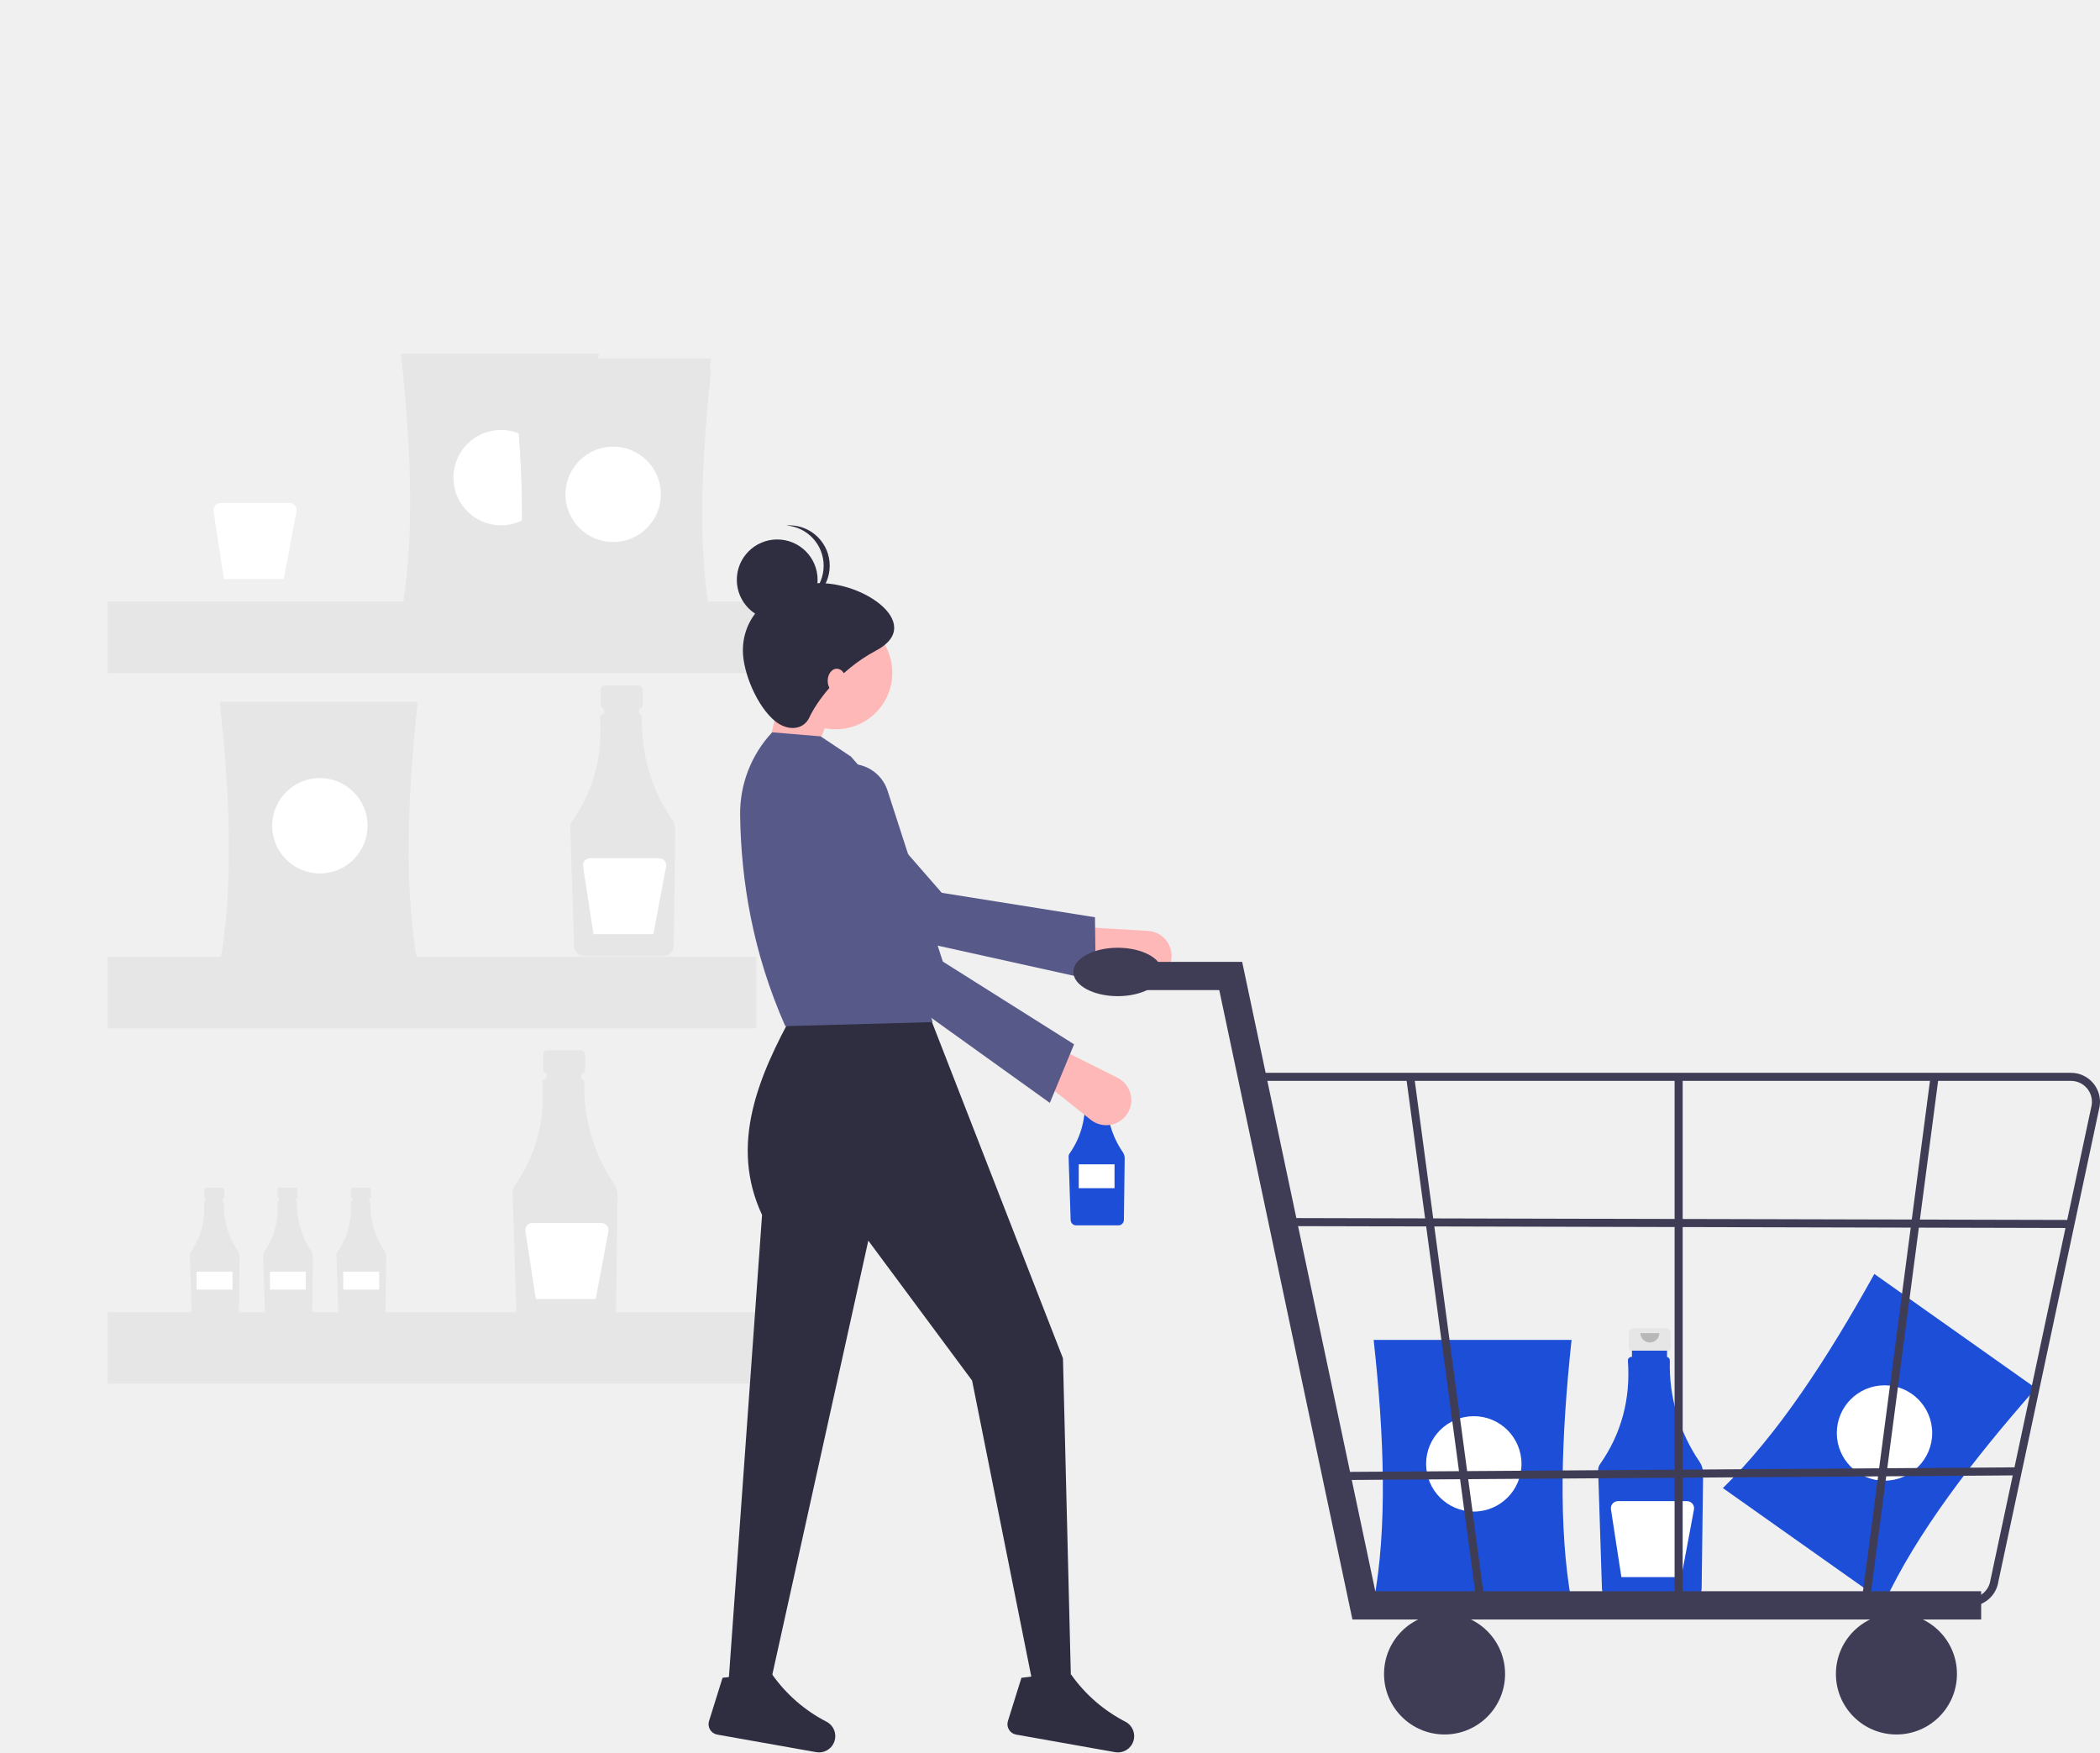
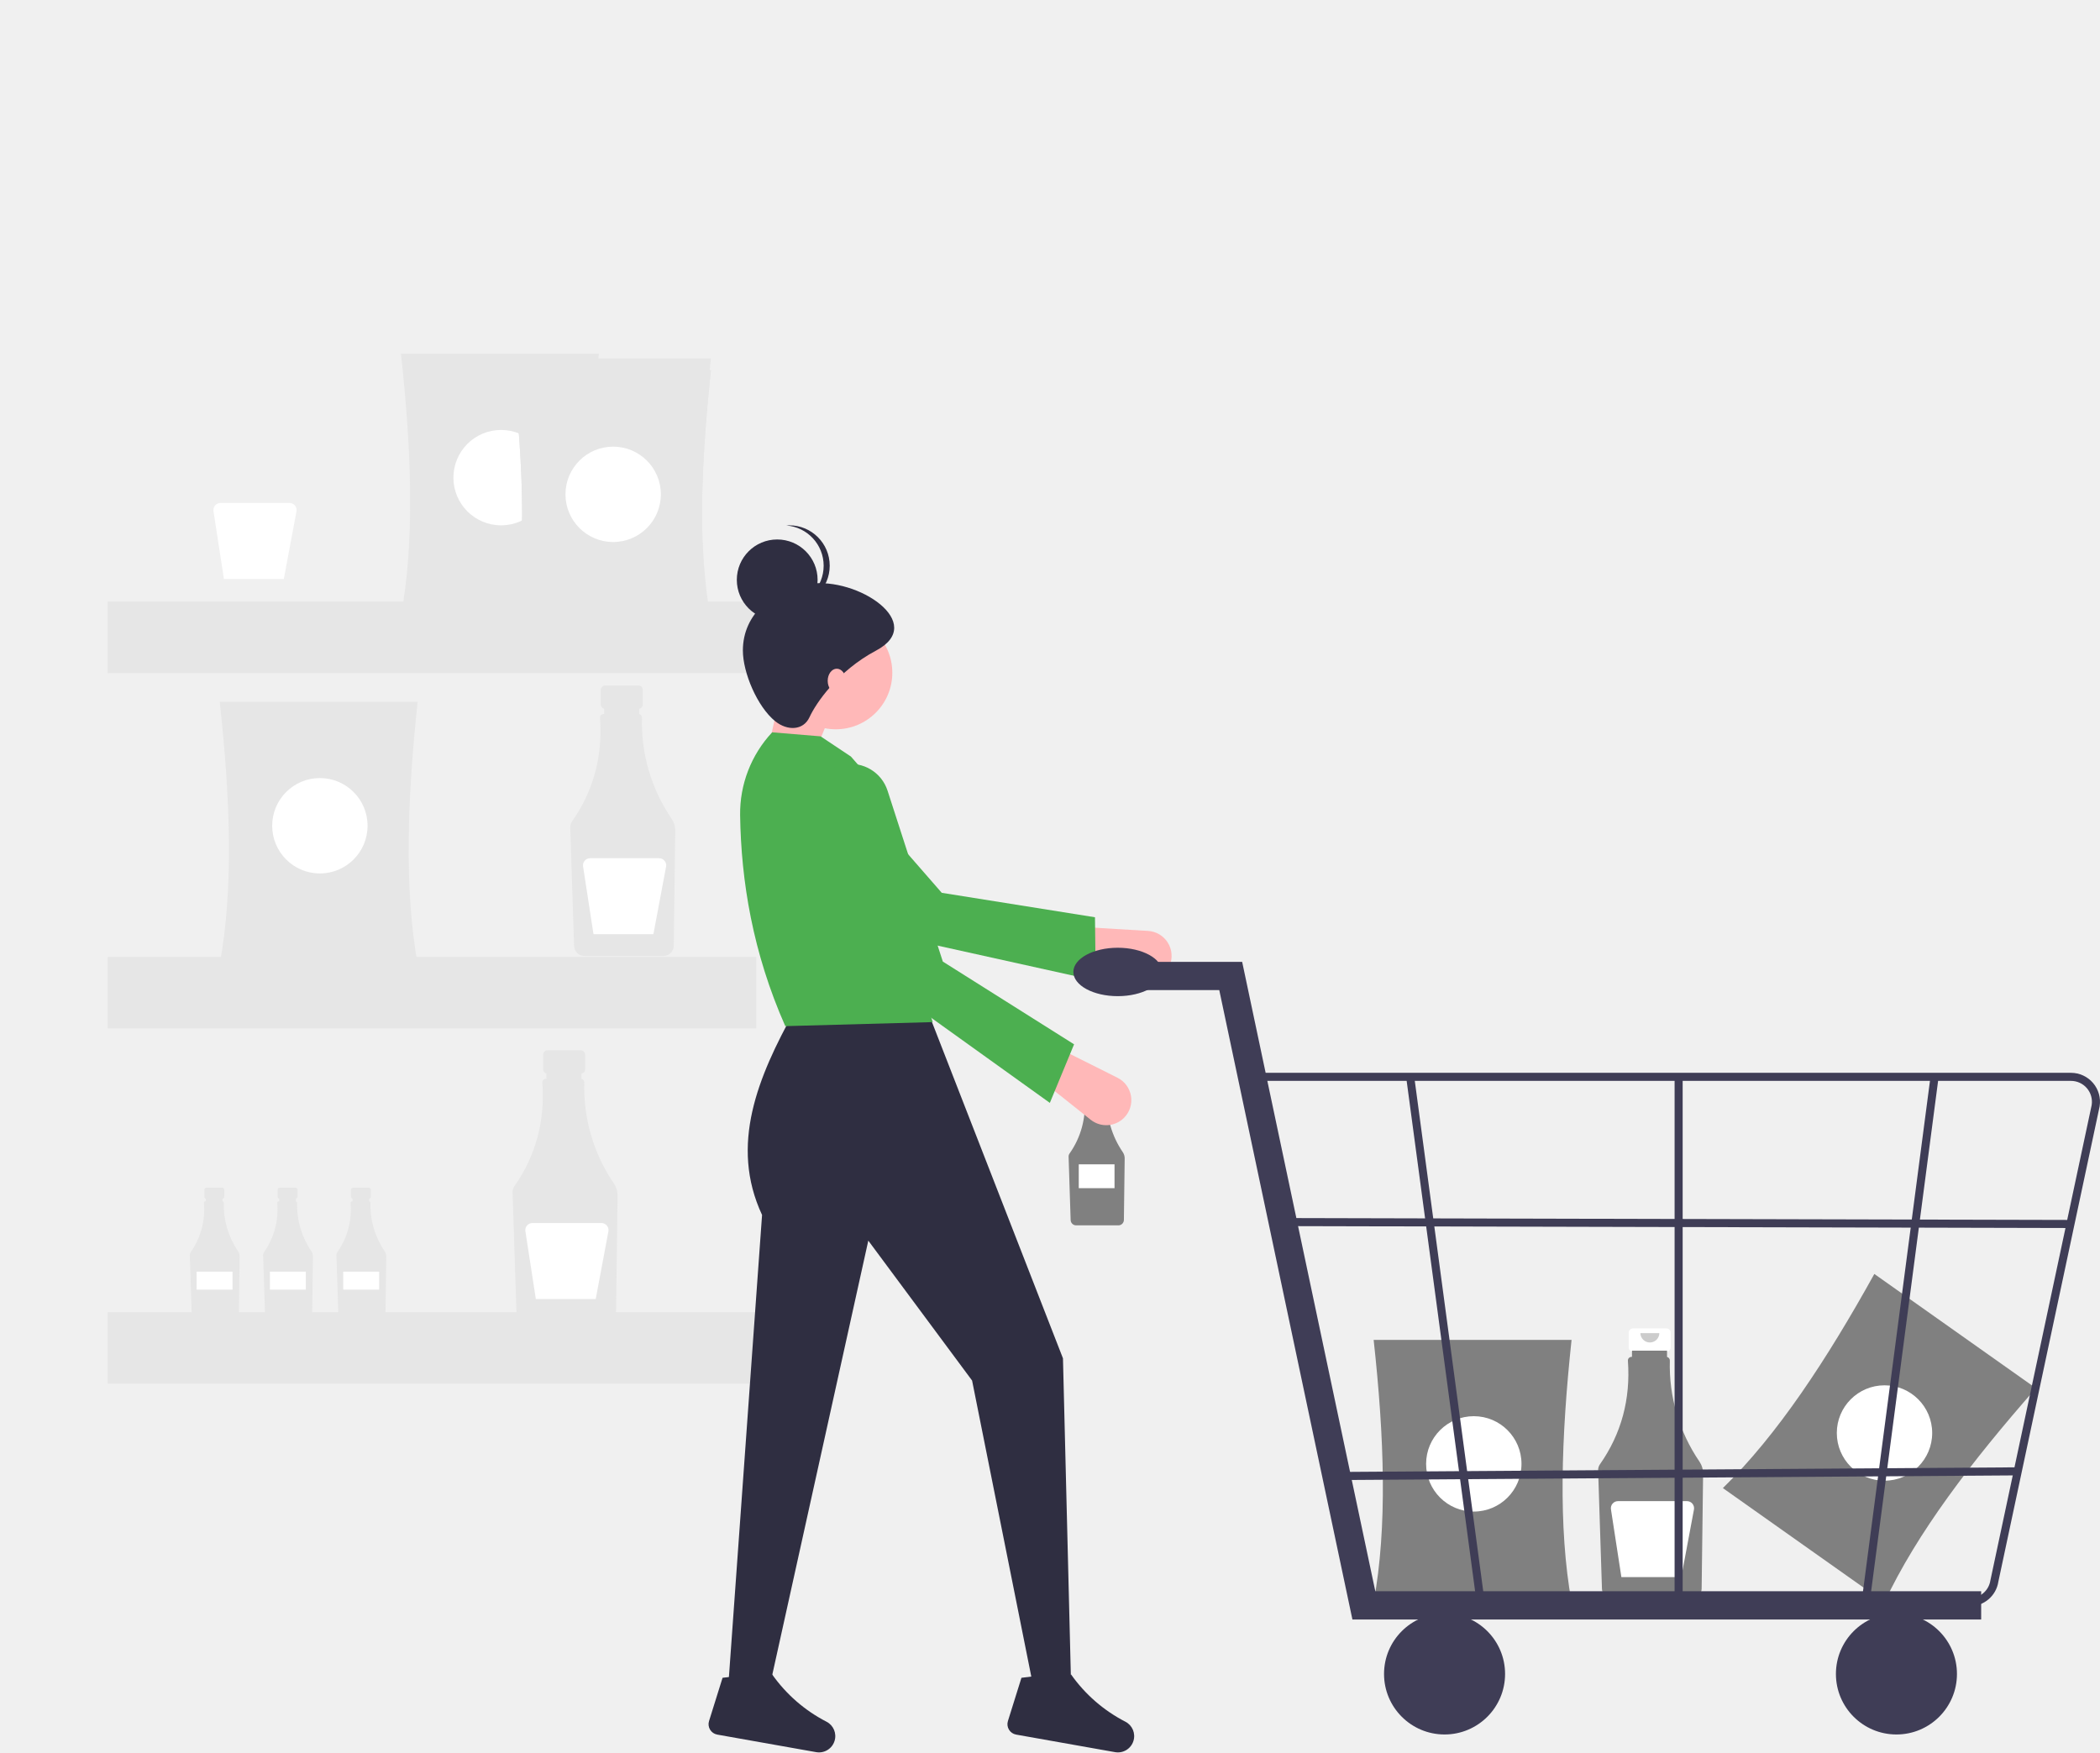
<svg xmlns="http://www.w3.org/2000/svg" data-name="Layer 1" width="888" height="741.048" viewBox="0 0 888 741.048">
  <path d="M278.425,292.166H249.234a2.997,2.997,0,0,0-2.962,3.453l4.411,28.673h25.33l5.358-28.577a2.997,2.997,0,0,0-2.946-3.549Z" transform="translate(-156 -79.47583)" fill="#fff" />
  <path d="M425.957,369.345H411.917a1.861,1.861,0,0,0-1.861,1.861v6.162a1.861,1.861,0,0,0,1.861,1.861h2.327v9.233h9.386V379.23h2.327a1.861,1.861,0,0,0,1.861-1.861v-6.162A1.861,1.861,0,0,0,425.957,369.345Z" transform="translate(-156 -79.47583)" fill="#e6e6e6" />
  <path d="M440.019,425.742a72.178,72.178,0,0,1-12.557-42.794,1.522,1.522,0,0,0-1.188-1.519V378.767H411.446v2.626h-.204a1.521,1.521,0,0,0-1.519,1.523q0.0.055.004.111,1.752,24.425-11.833,43.808a4.193,4.193,0,0,0-.759,2.541l1.621,50.151a4.341,4.341,0,0,0,4.304,4.19h33.537a4.343,4.343,0,0,0,4.307-4.264l.625-48.693A8.788,8.788,0,0,0,440.019,425.742Z" transform="translate(-156 -79.47583)" fill="#e6e6e6" />
  <path d="M434.71,442.401H405.518a2.997,2.997,0,0,0-2.962,3.453l4.411,28.673h25.33l5.358-28.577a2.997,2.997,0,0,0-2.946-3.549Z" transform="translate(-156 -79.47583)" fill="#fff" />
  <path d="M249.935,581.733h-6.659a.883.883,0,0,0-.883.883v2.923a.883.883,0,0,0,.883.883h1.104v4.38h4.452v-4.38H249.935a.883.883,0,0,0,.883-.883v-2.923A.883.883,0,0,0,249.935,581.733Z" transform="translate(-156 -79.47583)" fill="#e6e6e6" />
  <path d="M256.605,608.484a34.237,34.237,0,0,1-5.956-20.299.722.722,0,0,0-.564-.721v-1.263H243.052v1.245h-.097a.722.722,0,0,0-.721.723q0,.026.002.053a31.246,31.246,0,0,1-5.613,20.78,1.989,1.989,0,0,0-.36,1.205l.769,23.789a2.059,2.059,0,0,0,2.042,1.988h15.908a2.06,2.06,0,0,0,2.043-2.023l.296-23.097A4.168,4.168,0,0,0,256.605,608.484Z" transform="translate(-156 -79.47583)" fill="#e6e6e6" />
  <rect x="83.137" y="537.753" width="15.179" height="7.59" fill="#fff" />
  <path d="M280.935,581.733h-6.659a.883.883,0,0,0-.883.883v2.923a.883.883,0,0,0,.883.883h1.104v4.38h4.452v-4.38H280.935a.883.883,0,0,0,.883-.883v-2.923A.883.883,0,0,0,280.935,581.733Z" transform="translate(-156 -79.47583)" fill="#e6e6e6" />
  <path d="M287.605,608.484a34.237,34.237,0,0,1-5.956-20.299.722.722,0,0,0-.564-.721v-1.263H274.052v1.245h-.097a.722.722,0,0,0-.721.723q0,.026.002.053a31.246,31.246,0,0,1-5.613,20.78,1.989,1.989,0,0,0-.36,1.205l.769,23.789a2.059,2.059,0,0,0,2.042,1.988h15.908a2.06,2.06,0,0,0,2.043-2.023l.296-23.097A4.168,4.168,0,0,0,287.605,608.484Z" transform="translate(-156 -79.47583)" fill="#e6e6e6" />
  <rect x="114.137" y="537.753" width="15.179" height="7.59" fill="#fff" />
  <path d="M311.935,581.733h-6.659a.883.883,0,0,0-.883.883v2.923a.883.883,0,0,0,.883.883h1.104v4.38h4.452v-4.38H311.935a.883.883,0,0,0,.883-.883v-2.923A.883.883,0,0,0,311.935,581.733Z" transform="translate(-156 -79.47583)" fill="#e6e6e6" />
  <path d="M318.605,608.484a34.237,34.237,0,0,1-5.956-20.299.722.722,0,0,0-.564-.721v-1.263H305.052v1.245h-.097a.722.722,0,0,0-.721.723q0,.026.002.053a31.246,31.246,0,0,1-5.613,20.78,1.989,1.989,0,0,0-.36,1.205l.769,23.789a2.059,2.059,0,0,0,2.042,1.988h15.908a2.06,2.06,0,0,0,2.043-2.023l.296-23.097A4.168,4.168,0,0,0,318.605,608.484Z" transform="translate(-156 -79.47583)" fill="#e6e6e6" />
  <rect x="145.137" y="537.753" width="15.179" height="7.59" fill="#fff" />
  <path d="M401.567,523.613H387.528a1.861,1.861,0,0,0-1.861,1.861v6.162a1.861,1.861,0,0,0,1.861,1.861h2.327v9.233h9.386v-9.233h2.327a1.861,1.861,0,0,0,1.861-1.861v-6.162A1.861,1.861,0,0,0,401.567,523.613Z" transform="translate(-156 -79.47583)" fill="#e6e6e6" />
  <path d="M415.629,580.01a72.178,72.178,0,0,1-12.557-42.794,1.522,1.522,0,0,0-1.188-1.519v-2.663H387.057v2.626h-.204a1.521,1.521,0,0,0-1.519,1.523q0.0.055.004.111,1.752,24.425-11.833,43.808a4.193,4.193,0,0,0-.759,2.541l1.621,50.151a4.341,4.341,0,0,0,4.304,4.19h33.537a4.343,4.343,0,0,0,4.307-4.264l.625-48.693A8.788,8.788,0,0,0,415.629,580.01Z" transform="translate(-156 -79.47583)" fill="#e6e6e6" />
  <path d="M410.32,596.668H381.129a2.997,2.997,0,0,0-2.962,3.453l4.411,28.673h25.33l5.358-28.577a2.997,2.997,0,0,0-2.946-3.549Z" transform="translate(-156 -79.47583)" fill="#fff" />
  <path d="M409.232,339.938H325.544c5.851-31.633,4.505-69.832,0-110.911h83.688C404.847,270.107,403.536,308.305,409.232,339.938Z" transform="translate(-156 -79.47583)" fill="#e6e6e6" />
  <circle cx="211.892" cy="201.982" r="20.166" fill="#fff" />
  <path d="M332.602,487.148H248.914c5.851-31.633,4.505-69.832,0-110.911H332.602C328.217,417.316,326.907,455.515,332.602,487.148Z" transform="translate(-156 -79.47583)" fill="#e6e6e6" />
  <circle cx="135.262" cy="349.192" r="20.166" fill="#fff" />
  <path d="M456.621,346.996H372.933c5.851-31.633,4.505-69.832,0-110.911h83.688C452.236,277.165,450.926,315.363,456.621,346.996Z" transform="translate(-156 -79.47583)" fill="#e6e6e6" />
  <circle cx="259.281" cy="209.04" r="20.166" fill="#fff" />
  <path d="M456.621,341.955H372.933c5.851-31.633,4.505-69.832,0-110.911h83.688C452.236,272.123,450.926,310.322,456.621,341.955Z" transform="translate(-156 -79.47583)" fill="#e6e6e6" />
  <circle cx="259.281" cy="203.998" r="20.166" fill="#fff" />
  <path d="M456.621,346.996H372.933c5.851-31.633,4.505-69.832,0-110.911h83.688C452.236,277.165,450.926,315.363,456.621,346.996Z" transform="translate(-156 -79.47583)" fill="#e6e6e6" />
  <circle cx="259.281" cy="209.04" r="20.166" fill="#fff" />
  <rect x="45.525" y="254.413" width="274.254" height="30.249" fill="#e6e6e6" />
  <rect x="45.525" y="404.647" width="274.254" height="30.249" fill="#e6e6e6" />
  <rect x="45.525" y="554.882" width="274.254" height="30.249" fill="#e6e6e6" />
-   <path d="M952.855,757.075l-68.325-48.326c23.044-22.448,44.002-54.411,64.046-90.551l68.325,48.326C989.599,697.53,966.471,727.96,952.855,757.075Z" transform="translate(-156 -79.47583)" fill="#1d4ed8" />
+   <path d="M952.855,757.075l-68.325-48.326c23.044-22.448,44.002-54.411,64.046-90.551l68.325,48.326C989.599,697.53,966.471,727.96,952.855,757.075Z" transform="translate(-156 -79.47583)" fill="gray" />
  <circle cx="796.873" cy="605.982" r="20.166" fill="#fff" />
  <path d="M623.262,536.554h-7.5a.994.994,0,0,0-.994.994v3.292a.994.994,0,0,0,.994.994h1.243v4.932h5.014v-4.932h1.243a.994.994,0,0,0,.994-.994v-3.292A.994.994,0,0,0,623.262,536.554Z" transform="translate(-156 -79.47583)" fill="#e6e6e6" />
-   <path d="M630.774,566.682a38.558,38.558,0,0,1-6.708-22.861.813.813,0,0,0-.635-.812v-1.422h-7.921v1.403h-.109a.813.813,0,0,0-.812.814q0,.03.002.059a35.189,35.189,0,0,1-6.322,23.403,2.24,2.24,0,0,0-.405,1.357l.866,26.792a2.319,2.319,0,0,0,2.299,2.238h17.916a2.32,2.32,0,0,0,2.301-2.278l.334-26.012A4.695,4.695,0,0,0,630.774,566.682Z" transform="translate(-156 -79.47583)" fill="#1d4ed8" />
+   <path d="M630.774,566.682a38.558,38.558,0,0,1-6.708-22.861.813.813,0,0,0-.635-.812v-1.422h-7.921v1.403h-.109a.813.813,0,0,0-.812.814q0,.03.002.059a35.189,35.189,0,0,1-6.322,23.403,2.24,2.24,0,0,0-.405,1.357l.866,26.792a2.319,2.319,0,0,0,2.299,2.238h17.916a2.32,2.32,0,0,0,2.301-2.278l.334-26.012A4.695,4.695,0,0,0,630.774,566.682Z" transform="translate(-156 -79.47583)" fill="gray" />
  <path d="M621.699,537.627a2.145,2.145,0,0,1-4.291,0" transform="translate(-156 -79.47583)" opacity="0.2" style="isolation:isolate" />
  <rect x="456.161" y="492.368" width="15.124" height="10.083" fill="#fff" />
-   <path d="M860.602,641.218H846.563a1.861,1.861,0,0,0-1.861,1.861v6.162a1.861,1.861,0,0,0,1.861,1.861h2.327v9.233h9.386v-9.233h2.327a1.861,1.861,0,0,0,1.861-1.861V643.079A1.861,1.861,0,0,0,860.602,641.218Z" transform="translate(-156 -79.47583)" fill="#e6e6e6" />
-   <path d="M874.664,697.615a72.178,72.178,0,0,1-12.557-42.794,1.522,1.522,0,0,0-1.188-1.519v-2.663H846.092v2.626h-.204a1.521,1.521,0,0,0-1.519,1.523q0.0.055.004.111,1.752,24.425-11.833,43.808a4.193,4.193,0,0,0-.759,2.541l1.621,50.151a4.341,4.341,0,0,0,4.304,4.19h33.537a4.343,4.343,0,0,0,4.307-4.264l.625-48.693A8.788,8.788,0,0,0,874.664,697.615Z" transform="translate(-156 -79.47583)" fill="#1d4ed8" />
+   <path d="M860.602,641.218H846.563a1.861,1.861,0,0,0-1.861,1.861v6.162a1.861,1.861,0,0,0,1.861,1.861h2.327v9.233h9.386v-9.233h2.327a1.861,1.861,0,0,0,1.861-1.861V643.079A1.861,1.861,0,0,0,860.602,641.218Z" transform="translate(-156 -79.47583)" fill="#fff" />
+   <path d="M874.664,697.615a72.178,72.178,0,0,1-12.557-42.794,1.522,1.522,0,0,0-1.188-1.519v-2.663H846.092v2.626h-.204a1.521,1.521,0,0,0-1.519,1.523q0.0.055.004.111,1.752,24.425-11.833,43.808a4.193,4.193,0,0,0-.759,2.541l1.621,50.151a4.341,4.341,0,0,0,4.304,4.19h33.537a4.343,4.343,0,0,0,4.307-4.264l.625-48.693A8.788,8.788,0,0,0,874.664,697.615Z" transform="translate(-156 -79.47583)" fill="gray" />
  <path d="M857.676,643.226a4.016,4.016,0,0,1-8.031,0" transform="translate(-156 -79.47583)" opacity="0.2" style="isolation:isolate" />
  <path d="M869.355,714.273H840.164a2.997,2.997,0,0,0-2.962,3.453l4.411,28.673h25.33l5.358-28.577a2.997,2.997,0,0,0-2.946-3.549Z" transform="translate(-156 -79.47583)" fill="#fff" />
-   <path d="M820.546,756.996H736.858c5.851-31.633,4.505-69.832,0-110.911H820.546C816.161,687.164,814.851,725.362,820.546,756.996Z" transform="translate(-156 -79.47583)" fill="#1d4ed8" />
+   <path d="M820.546,756.996H736.858c5.851-31.633,4.505-69.832,0-110.911H820.546C816.161,687.164,814.851,725.362,820.546,756.996Z" transform="translate(-156 -79.47583)" fill="gray" />
  <circle cx="623.206" cy="619.039" r="20.166" fill="#fff" />
  <polygon points="322.243 328.466 341.03 326.758 352.986 297.724 331.637 285.768 322.243 328.466" fill="#ffb8b8" />
  <path d="M650.66,487.65v0a10.593,10.593,0,0,0-9.202-14.517l-29.17-1.739-4.295,14.282,30.029,8.247A10.593,10.593,0,0,0,650.66,487.65Z" transform="translate(-156 -79.47583)" fill="#ffb8b8" />
-   <path d="M619.339,494.163l-.321-26.8-64.793-10.339L504.31,399.777a16.338,16.338,0,0,0-21.294-2.912l0,0a16.338,16.338,0,0,0-2.846,24.922l41.18,50.678Z" transform="translate(-156 -79.47583)" fill="#575a89" />
+   <path d="M619.339,494.163l-.321-26.8-64.793-10.339L504.31,399.777a16.338,16.338,0,0,0-21.294-2.912l0,0a16.338,16.338,0,0,0-2.846,24.922l41.18,50.678Z" transform="translate(-156 -79.47583)" fill="#4CAF50" />
  <path d="M463.726,795.643h17.079L523.168,604.109l43.887,59.169,25.619,128.095h16.225l-3.416-137.488-57.216-146.882H491.906c-15.402,27.874-27.485,56.608-13.663,86.251Z" transform="translate(-156 -79.47583)" fill="#2f2e41" />
  <path d="M582.204,807.276a4.457,4.457,0,0,0,3.476,5.718l41.793,7.417a6.876,6.876,0,0,0,7.801-4.713h0a6.834,6.834,0,0,0-3.342-8.126,63.902,63.902,0,0,1-23.048-20.038c-4.593,4.277-9.727,3.875-15.179.723l-5.782.723Z" transform="translate(-156 -79.47583)" fill="#2f2e41" />
  <path d="M455.818,807.276a4.457,4.457,0,0,0,3.476,5.718l41.793,7.417a6.876,6.876,0,0,0,7.801-4.713h0a6.834,6.834,0,0,0-3.342-8.126,63.902,63.902,0,0,1-23.048-20.038c-4.593,4.277-9.727,3.875-15.179.723l-5.782.723Z" transform="translate(-156 -79.47583)" fill="#2f2e41" />
  <circle cx="353.413" cy="284.487" r="23.911" fill="#ffb8b8" />
-   <path d="M488.064,513.407,550.403,511.699l-18.308-57.62c11.377-18.239-.073-36.46-16.278-54.677l-12.809-8.54-20.495-1.708h0a50.314,50.314,0,0,0-13.549,35.05C469.369,452.032,474.297,482.324,488.064,513.407Z" transform="translate(-156 -79.47583)" fill="#575a89" />
+   <path d="M488.064,513.407,550.403,511.699l-18.308-57.62c11.377-18.239-.073-36.46-16.278-54.677l-12.809-8.54-20.495-1.708h0a50.314,50.314,0,0,0-13.549,35.05C469.369,452.032,474.297,482.324,488.064,513.407Z" transform="translate(-156 -79.47583)" fill="#4CAF50" />
  <path d="M631.291,552.192h0a10.593,10.593,0,0,0-2.749-16.966L602.409,522.151l-9.567,11.441,24.363,19.395A10.593,10.593,0,0,0,631.291,552.192Z" transform="translate(-156 -79.47583)" fill="#ffb8b8" />
-   <path d="M599.933,545.858l10.248-24.765-55.502-34.994-23.37-72.268a16.338,16.338,0,0,0-18.432-11.054h0a16.338,16.338,0,0,0-12.421,21.793l17.923,62.791Z" transform="translate(-156 -79.47583)" fill="#575a89" />
+   <path d="M599.933,545.858l10.248-24.765-55.502-34.994-23.37-72.268a16.338,16.338,0,0,0-18.432-11.054h0a16.338,16.338,0,0,0-12.421,21.793l17.923,62.791Z" transform="translate(-156 -79.47583)" fill="#4CAF50" />
  <path d="M470.13,354.569c0,9.304,6.042,23.712,13.663,29.889,5.128,4.156,11.905,3.981,14.517-1.708,2.68-5.836,11.919-19.552,28.181-28.181,21.678-11.503-7.688-31.182-28.181-28.181C482.911,328.643,470.13,339.005,470.13,354.569Z" transform="translate(-156 -79.47583)" fill="#2f2e41" />
  <circle cx="328.648" cy="245.205" r="17.079" fill="#2f2e41" />
  <path d="M504.289,318.703a17.069,17.069,0,0,0-15.798-17.015c.424-.032.849-.065,1.281-.065a17.079,17.079,0,0,1,0,34.159c-.432,0-.857-.033-1.281-.065A17.069,17.069,0,0,0,504.289,318.703Z" transform="translate(-156 -79.47583)" fill="#2f2e41" />
  <ellipse cx="353.84" cy="287.903" rx="3.843" ry="5.124" fill="#ffb8b8" />
  <polygon points="837.751 684.845 571.879 684.845 515.578 418.694 467.529 418.694 467.529 406.752 525.258 406.752 581.559 672.902 837.751 672.902 837.751 684.845" fill="#3f3d56" />
  <circle cx="610.841" cy="707.877" r="25.591" fill="#3f3d56" />
  <circle cx="801.923" cy="707.877" r="25.591" fill="#3f3d56" />
  <path d="M988.903,758.697H730.225L684.584,533.145h347.151a12.265,12.265,0,0,1,12.116,14.167l-42.833,201.025A12.204,12.204,0,0,1,988.903,758.697Zm-255.869-3.412H988.903a8.806,8.806,0,0,0,8.742-7.477l42.833-201.025a8.85,8.85,0,0,0-8.744-10.225H688.726Z" transform="translate(-156 -79.47583)" fill="#3f3d56" />
  <polygon points="624.513 678.499 594.623 455.653 597.989 455.097 627.879 677.943 624.513 678.499" fill="#3f3d56" />
  <polygon points="790.712 676.788 787.343 676.242 816.36 455.102 819.729 455.648 790.712 676.788" fill="#3f3d56" />
  <rect x="708.115" y="455.375" width="3.412" height="222.846" fill="#3f3d56" />
  <rect x="865.451" y="431.522" width="3.412" height="330.296" transform="translate(112.3889 1382.904) rotate(-89.86127)" fill="#3f3d56" />
  <rect x="718.838" y="700.962" width="290.178" height="3.412" transform="translate(-160.7831 -73.5538) rotate(-0.39166)" fill="#3f3d56" />
  <ellipse cx="472.648" cy="411.017" rx="18.767" ry="10.237" fill="#3f3d56" />
</svg>
